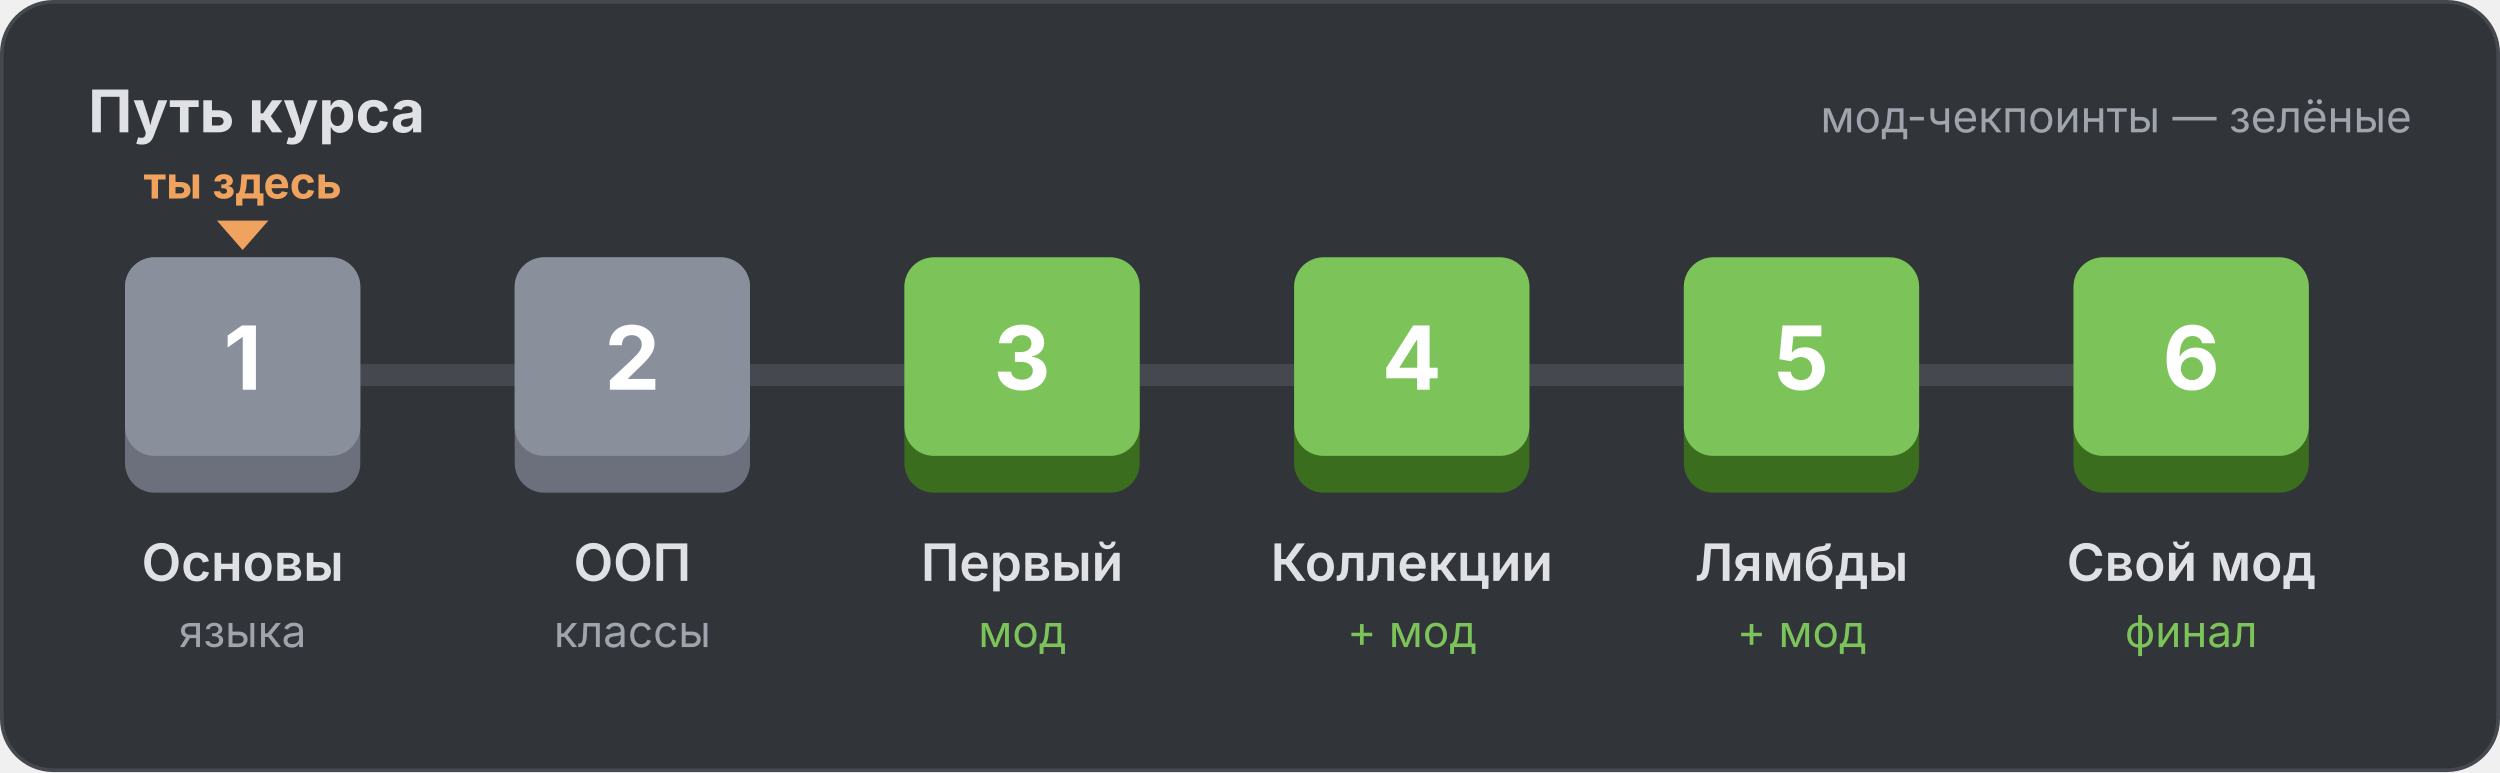
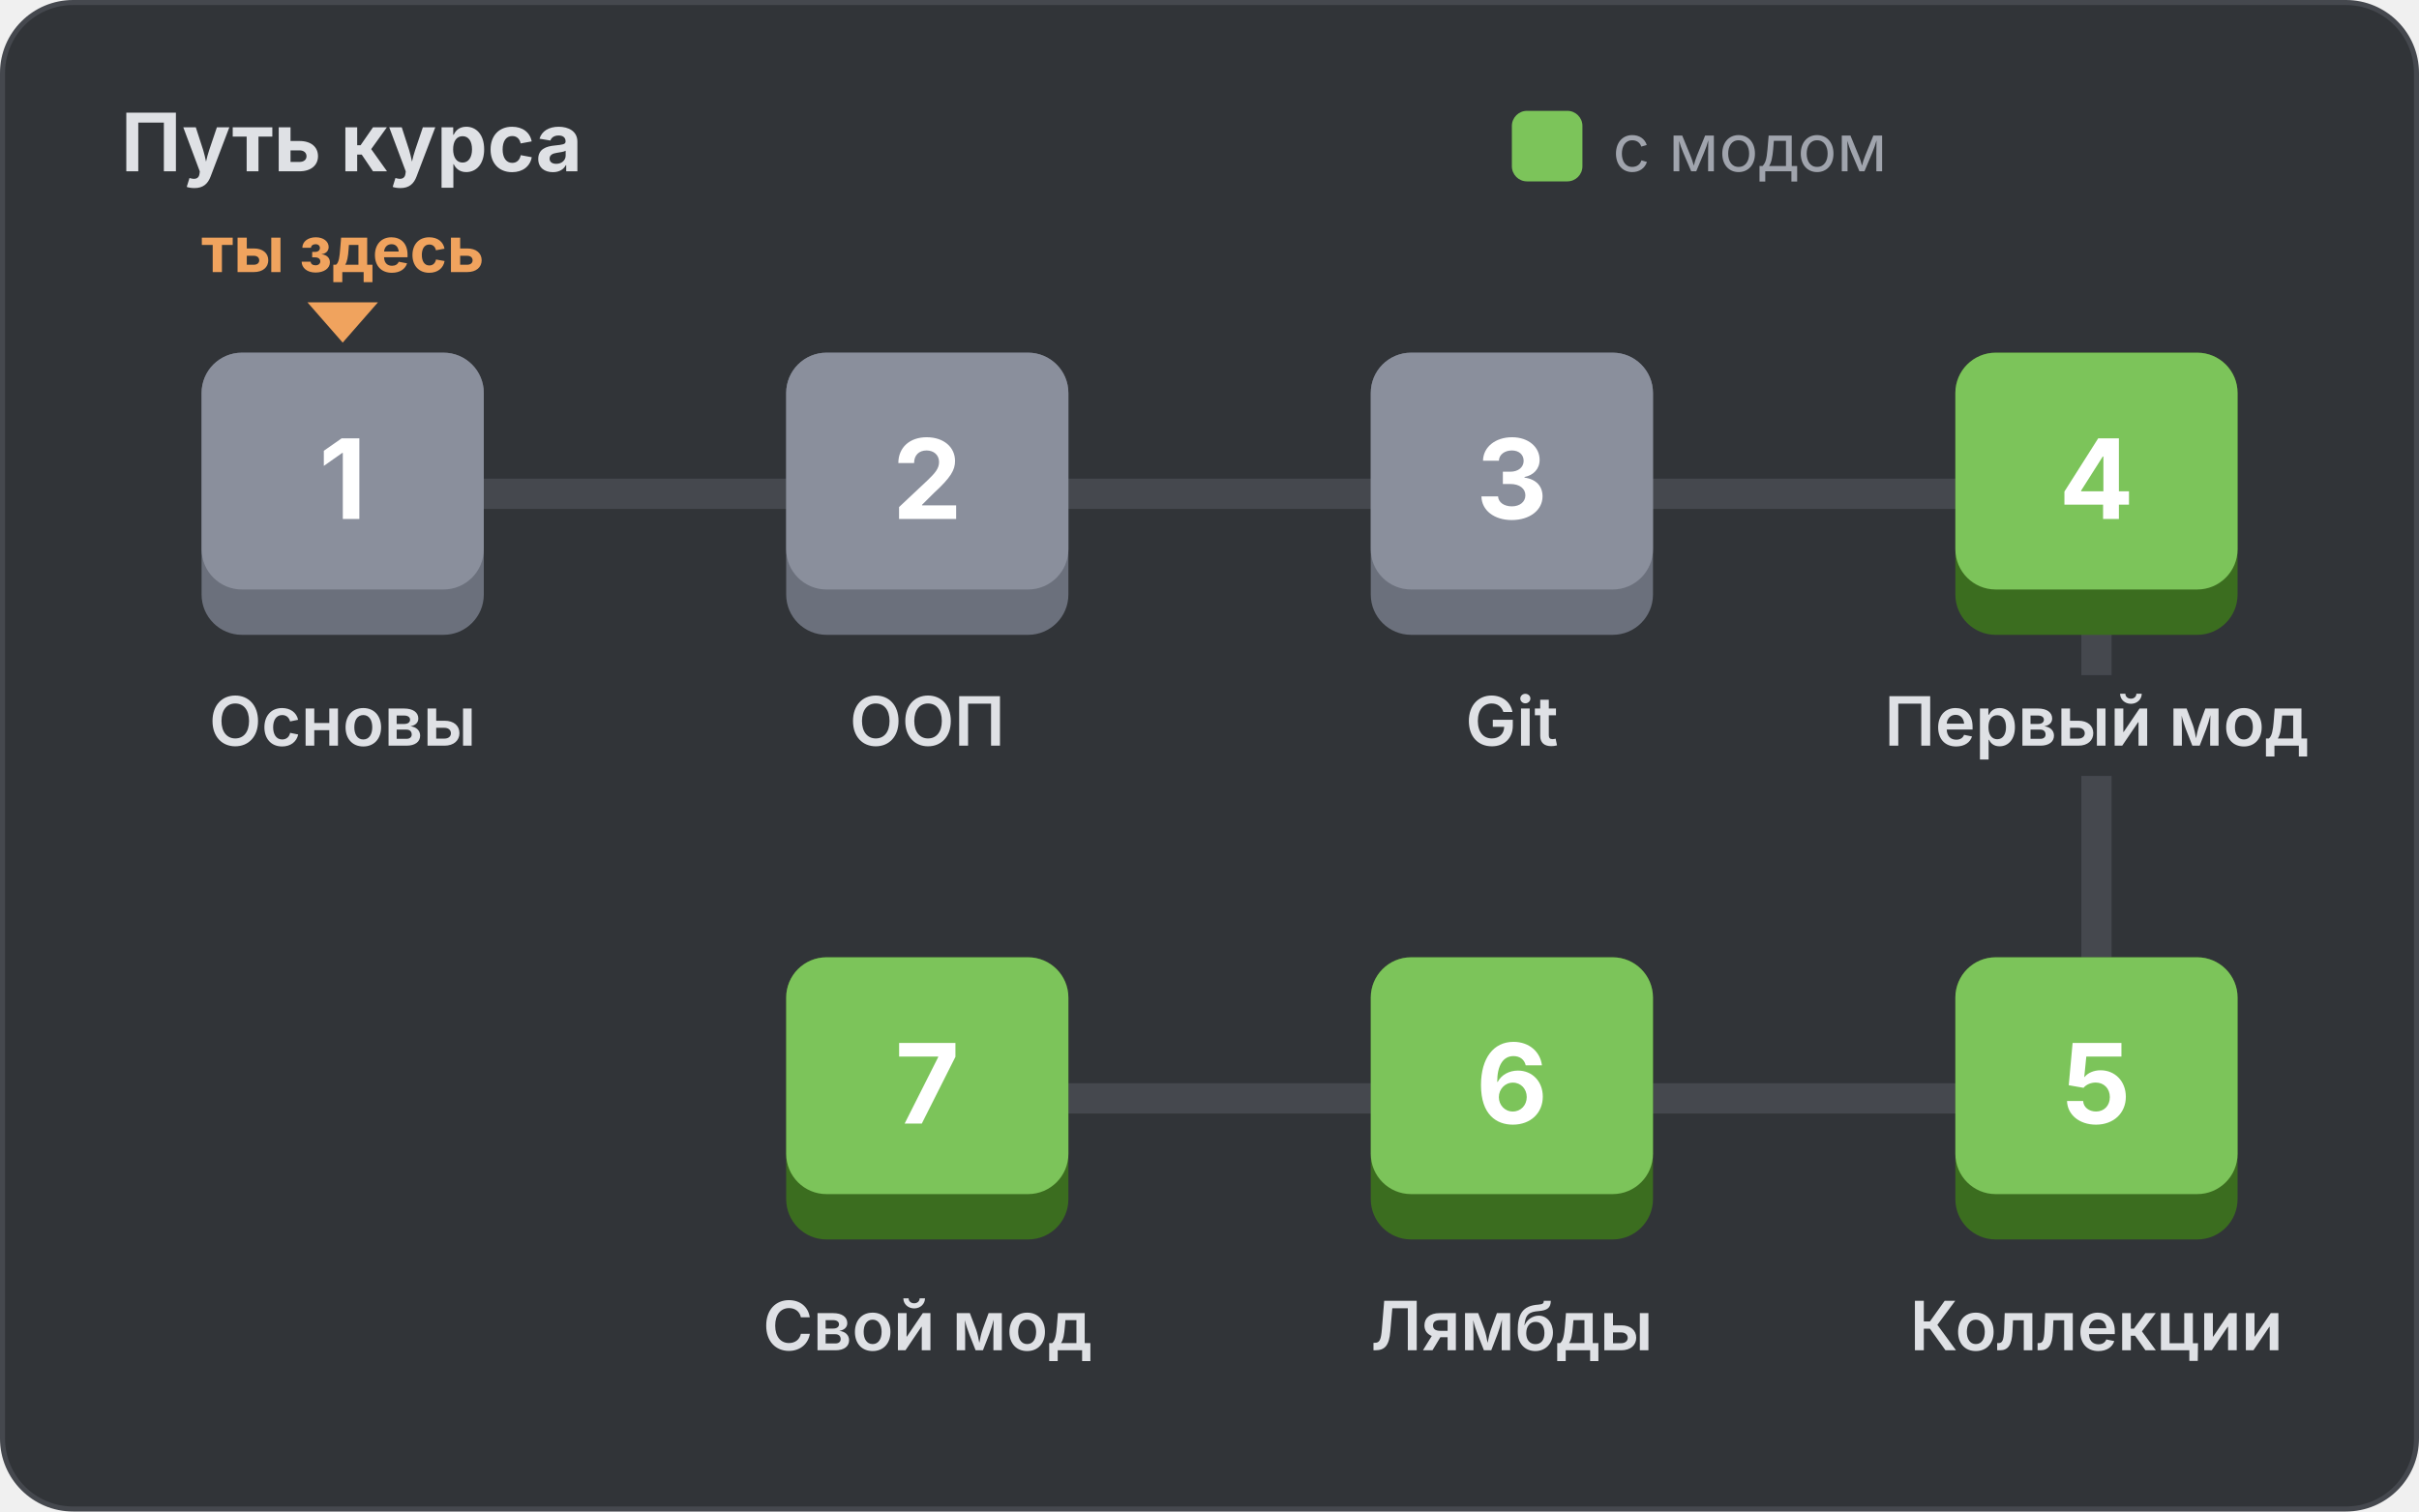
- <svg xmlns="http://www.w3.org/2000/svg" viewBox="0 0 680 210" width="680" height="210" role="img" aria-label="Путь курса: основы, ООП, первый мод, коллекции, лямбды, свой мод">
-   <rect x="0.5" y="0.5" width="679" height="209" rx="14" fill="#313438" stroke="#45484E" />
-   <text x="24" y="36" font-family="'Segoe UI','Inter','Helvetica Neue','DejaVu Sans',Arial,sans-serif" font-size="16" fill="#DFE1E5" font-weight="700" text-anchor="start">Путь курса</text>
-   <text x="656" y="36" font-family="'Segoe UI','Inter','Helvetica Neue','DejaVu Sans',Arial,sans-serif" font-size="12" fill="#A0A4AD" font-weight="400" text-anchor="end">мод-чекпоинты — зелёные</text>
-   <line x1="66.0" y1="102.0" x2="596.0" y2="102.0" stroke="#45484E" stroke-width="6" stroke-linecap="round" />
-   <rect x="34" y="70" width="64" height="64" rx="8" fill="#6B707C" />
-   <rect x="34" y="70" width="64" height="54" rx="8" fill="#8A8F9C" />
-   <text x="66.0" y="106" font-family="'Segoe UI','Inter','Helvetica Neue','DejaVu Sans',Arial,sans-serif" font-size="24" fill="#FFFFFF" font-weight="700" text-anchor="middle">1</text>
-   <text x="66.0" y="158" font-family="'Segoe UI','Inter','Helvetica Neue','DejaVu Sans',Arial,sans-serif" font-size="14" fill="#DFE1E5" font-weight="600" text-anchor="middle">Основы</text>
-   <text x="66.0" y="176" font-family="'Segoe UI','Inter','Helvetica Neue','DejaVu Sans',Arial,sans-serif" font-size="12" fill="#A0A4AD" font-weight="400" text-anchor="middle">языка</text>
-   <rect x="140" y="70" width="64" height="64" rx="8" fill="#6B707C" />
-   <rect x="140" y="70" width="64" height="54" rx="8" fill="#8A8F9C" />
-   <text x="172.0" y="106" font-family="'Segoe UI','Inter','Helvetica Neue','DejaVu Sans',Arial,sans-serif" font-size="24" fill="#FFFFFF" font-weight="700" text-anchor="middle">2</text>
-   <text x="172.0" y="158" font-family="'Segoe UI','Inter','Helvetica Neue','DejaVu Sans',Arial,sans-serif" font-size="14" fill="#DFE1E5" font-weight="600" text-anchor="middle">ООП</text>
-   <text x="172.0" y="176" font-family="'Segoe UI','Inter','Helvetica Neue','DejaVu Sans',Arial,sans-serif" font-size="12" fill="#A0A4AD" font-weight="400" text-anchor="middle">классы</text>
-   <rect x="246" y="70" width="64" height="64" rx="8" fill="#3B6D1F" />
-   <rect x="246" y="70" width="64" height="54" rx="8" fill="#7CC45A" />
-   <text x="278.0" y="106" font-family="'Segoe UI','Inter','Helvetica Neue','DejaVu Sans',Arial,sans-serif" font-size="24" fill="#FFFFFF" font-weight="700" text-anchor="middle">3</text>
-   <text x="278.0" y="158" font-family="'Segoe UI','Inter','Helvetica Neue','DejaVu Sans',Arial,sans-serif" font-size="14" fill="#DFE1E5" font-weight="600" text-anchor="middle">Первый</text>
-   <text x="278.0" y="176" font-family="'Segoe UI','Inter','Helvetica Neue','DejaVu Sans',Arial,sans-serif" font-size="12" fill="#7CC45A" font-weight="400" text-anchor="middle">мод</text>
-   <rect x="352" y="70" width="64" height="64" rx="8" fill="#3B6D1F" />
-   <rect x="352" y="70" width="64" height="54" rx="8" fill="#7CC45A" />
-   <text x="384.0" y="106" font-family="'Segoe UI','Inter','Helvetica Neue','DejaVu Sans',Arial,sans-serif" font-size="24" fill="#FFFFFF" font-weight="700" text-anchor="middle">4</text>
-   <text x="384.0" y="158" font-family="'Segoe UI','Inter','Helvetica Neue','DejaVu Sans',Arial,sans-serif" font-size="14" fill="#DFE1E5" font-weight="600" text-anchor="middle">Коллекции</text>
-   <text x="384.0" y="176" font-family="'Segoe UI','Inter','Helvetica Neue','DejaVu Sans',Arial,sans-serif" font-size="12" fill="#7CC45A" font-weight="400" text-anchor="middle">+ мод</text>
-   <rect x="458" y="70" width="64" height="64" rx="8" fill="#3B6D1F" />
-   <rect x="458" y="70" width="64" height="54" rx="8" fill="#7CC45A" />
-   <text x="490.0" y="106" font-family="'Segoe UI','Inter','Helvetica Neue','DejaVu Sans',Arial,sans-serif" font-size="24" fill="#FFFFFF" font-weight="700" text-anchor="middle">5</text>
-   <text x="490.0" y="158" font-family="'Segoe UI','Inter','Helvetica Neue','DejaVu Sans',Arial,sans-serif" font-size="14" fill="#DFE1E5" font-weight="600" text-anchor="middle">Лямбды</text>
-   <text x="490.0" y="176" font-family="'Segoe UI','Inter','Helvetica Neue','DejaVu Sans',Arial,sans-serif" font-size="12" fill="#7CC45A" font-weight="400" text-anchor="middle">+ мод</text>
-   <rect x="564" y="70" width="64" height="64" rx="8" fill="#3B6D1F" />
-   <rect x="564" y="70" width="64" height="54" rx="8" fill="#7CC45A" />
-   <text x="596.0" y="106" font-family="'Segoe UI','Inter','Helvetica Neue','DejaVu Sans',Arial,sans-serif" font-size="24" fill="#FFFFFF" font-weight="700" text-anchor="middle">6</text>
-   <text x="596.0" y="158" font-family="'Segoe UI','Inter','Helvetica Neue','DejaVu Sans',Arial,sans-serif" font-size="14" fill="#DFE1E5" font-weight="600" text-anchor="middle">Свой мод</text>
-   <text x="596.0" y="176" font-family="'Segoe UI','Inter','Helvetica Neue','DejaVu Sans',Arial,sans-serif" font-size="12" fill="#7CC45A" font-weight="400" text-anchor="middle">финал</text>
-   <path d="M59.0,60 l7,8 l7,-8 z" fill="#F0A35E" />
-   <text x="66.0" y="54" font-family="'Segoe UI','Inter','Helvetica Neue','DejaVu Sans',Arial,sans-serif" font-size="12" fill="#F0A35E" font-weight="700" text-anchor="middle">ты здесь</text>
+ <svg xmlns="http://www.w3.org/2000/svg" viewBox="0 0 480 300" width="480" height="300" role="img" aria-label="Путь курса: основы, ООП, Git, первый мод, коллекции, лямбды, свой мод">
+   <rect x="0.5" y="0.5" width="479" height="299" rx="14" fill="#313438" stroke="#45484E" />
+   <text x="24" y="34" font-family="'Segoe UI','Inter','Helvetica Neue','DejaVu Sans',Arial,sans-serif" font-size="16" fill="#DFE1E5" font-weight="700" text-anchor="start">Путь курса</text>
+   <rect x="300" y="22" width="14" height="14" rx="3" fill="#7CC45A" />
+   <text x="320" y="34" font-family="'Segoe UI','Inter','Helvetica Neue','DejaVu Sans',Arial,sans-serif" font-size="13" fill="#A0A4AD" font-weight="400" text-anchor="start">с модом</text>
+   <path d="M68,98 L184,98 L300,98 L416,98 L416,218 L416,218 L300,218 L184,218" fill="none" stroke="#45484E" stroke-width="6" stroke-linejoin="round" stroke-linecap="round" />
+   <rect x="40" y="70" width="56" height="56" rx="8" fill="#6B707C" />
+   <rect x="40" y="70" width="56" height="47" rx="8" fill="#8A8F9C" />
+   <text x="68.0" y="103" font-family="'Segoe UI','Inter','Helvetica Neue','DejaVu Sans',Arial,sans-serif" font-size="22" fill="#FFFFFF" font-weight="700" text-anchor="middle">1</text>
+   <rect x="39" y="134" width="58" height="20" fill="#313438" />
+   <text x="68.0" y="148" font-family="'Segoe UI','Inter','Helvetica Neue','DejaVu Sans',Arial,sans-serif" font-size="13.5" fill="#DFE1E5" font-weight="600" text-anchor="middle">Основы</text>
+   <rect x="156" y="70" width="56" height="56" rx="8" fill="#6B707C" />
+   <rect x="156" y="70" width="56" height="47" rx="8" fill="#8A8F9C" />
+   <text x="184.0" y="103" font-family="'Segoe UI','Inter','Helvetica Neue','DejaVu Sans',Arial,sans-serif" font-size="22" fill="#FFFFFF" font-weight="700" text-anchor="middle">2</text>
+   <rect x="167" y="134" width="34" height="20" fill="#313438" />
+   <text x="184.0" y="148" font-family="'Segoe UI','Inter','Helvetica Neue','DejaVu Sans',Arial,sans-serif" font-size="13.5" fill="#DFE1E5" font-weight="600" text-anchor="middle">ООП</text>
+   <rect x="272" y="70" width="56" height="56" rx="8" fill="#6B707C" />
+   <rect x="272" y="70" width="56" height="47" rx="8" fill="#8A8F9C" />
+   <text x="300.0" y="103" font-family="'Segoe UI','Inter','Helvetica Neue','DejaVu Sans',Arial,sans-serif" font-size="22" fill="#FFFFFF" font-weight="700" text-anchor="middle">3</text>
+   <rect x="283" y="134" width="34" height="20" fill="#313438" />
+   <text x="300.0" y="148" font-family="'Segoe UI','Inter','Helvetica Neue','DejaVu Sans',Arial,sans-serif" font-size="13.5" fill="#DFE1E5" font-weight="600" text-anchor="middle">Git</text>
+   <rect x="388" y="70" width="56" height="56" rx="8" fill="#3B6D1F" />
+   <rect x="388" y="70" width="56" height="47" rx="8" fill="#7CC45A" />
+   <text x="416.0" y="103" font-family="'Segoe UI','Inter','Helvetica Neue','DejaVu Sans',Arial,sans-serif" font-size="22" fill="#FFFFFF" font-weight="700" text-anchor="middle">4</text>
+   <rect x="371" y="134" width="90" height="20" fill="#313438" />
+   <text x="416.0" y="148" font-family="'Segoe UI','Inter','Helvetica Neue','DejaVu Sans',Arial,sans-serif" font-size="13.5" fill="#DFE1E5" font-weight="600" text-anchor="middle">Первый мод</text>
+   <rect x="388" y="190" width="56" height="56" rx="8" fill="#3B6D1F" />
+   <rect x="388" y="190" width="56" height="47" rx="8" fill="#7CC45A" />
+   <text x="416.0" y="223" font-family="'Segoe UI','Inter','Helvetica Neue','DejaVu Sans',Arial,sans-serif" font-size="22" fill="#FFFFFF" font-weight="700" text-anchor="middle">5</text>
+   <rect x="375" y="254" width="82" height="20" fill="#313438" />
+   <text x="416.0" y="268" font-family="'Segoe UI','Inter','Helvetica Neue','DejaVu Sans',Arial,sans-serif" font-size="13.5" fill="#DFE1E5" font-weight="600" text-anchor="middle">Коллекции</text>
+   <rect x="272" y="190" width="56" height="56" rx="8" fill="#3B6D1F" />
+   <rect x="272" y="190" width="56" height="47" rx="8" fill="#7CC45A" />
+   <text x="300.0" y="223" font-family="'Segoe UI','Inter','Helvetica Neue','DejaVu Sans',Arial,sans-serif" font-size="22" fill="#FFFFFF" font-weight="700" text-anchor="middle">6</text>
+   <rect x="271" y="254" width="58" height="20" fill="#313438" />
+   <text x="300.0" y="268" font-family="'Segoe UI','Inter','Helvetica Neue','DejaVu Sans',Arial,sans-serif" font-size="13.5" fill="#DFE1E5" font-weight="600" text-anchor="middle">Лямбды</text>
+   <rect x="156" y="190" width="56" height="56" rx="8" fill="#3B6D1F" />
+   <rect x="156" y="190" width="56" height="47" rx="8" fill="#7CC45A" />
+   <text x="184.0" y="223" font-family="'Segoe UI','Inter','Helvetica Neue','DejaVu Sans',Arial,sans-serif" font-size="22" fill="#FFFFFF" font-weight="700" text-anchor="middle">7</text>
+   <rect x="147" y="254" width="74" height="20" fill="#313438" />
+   <text x="184.0" y="268" font-family="'Segoe UI','Inter','Helvetica Neue','DejaVu Sans',Arial,sans-serif" font-size="13.5" fill="#DFE1E5" font-weight="600" text-anchor="middle">Свой мод</text>
+   <path d="M61.0,60 l7,8 l7,-8 z" fill="#F0A35E" />
+   <text x="68.0" y="54" font-family="'Segoe UI','Inter','Helvetica Neue','DejaVu Sans',Arial,sans-serif" font-size="12.5" fill="#F0A35E" font-weight="700" text-anchor="middle">ты здесь</text>
</svg>
